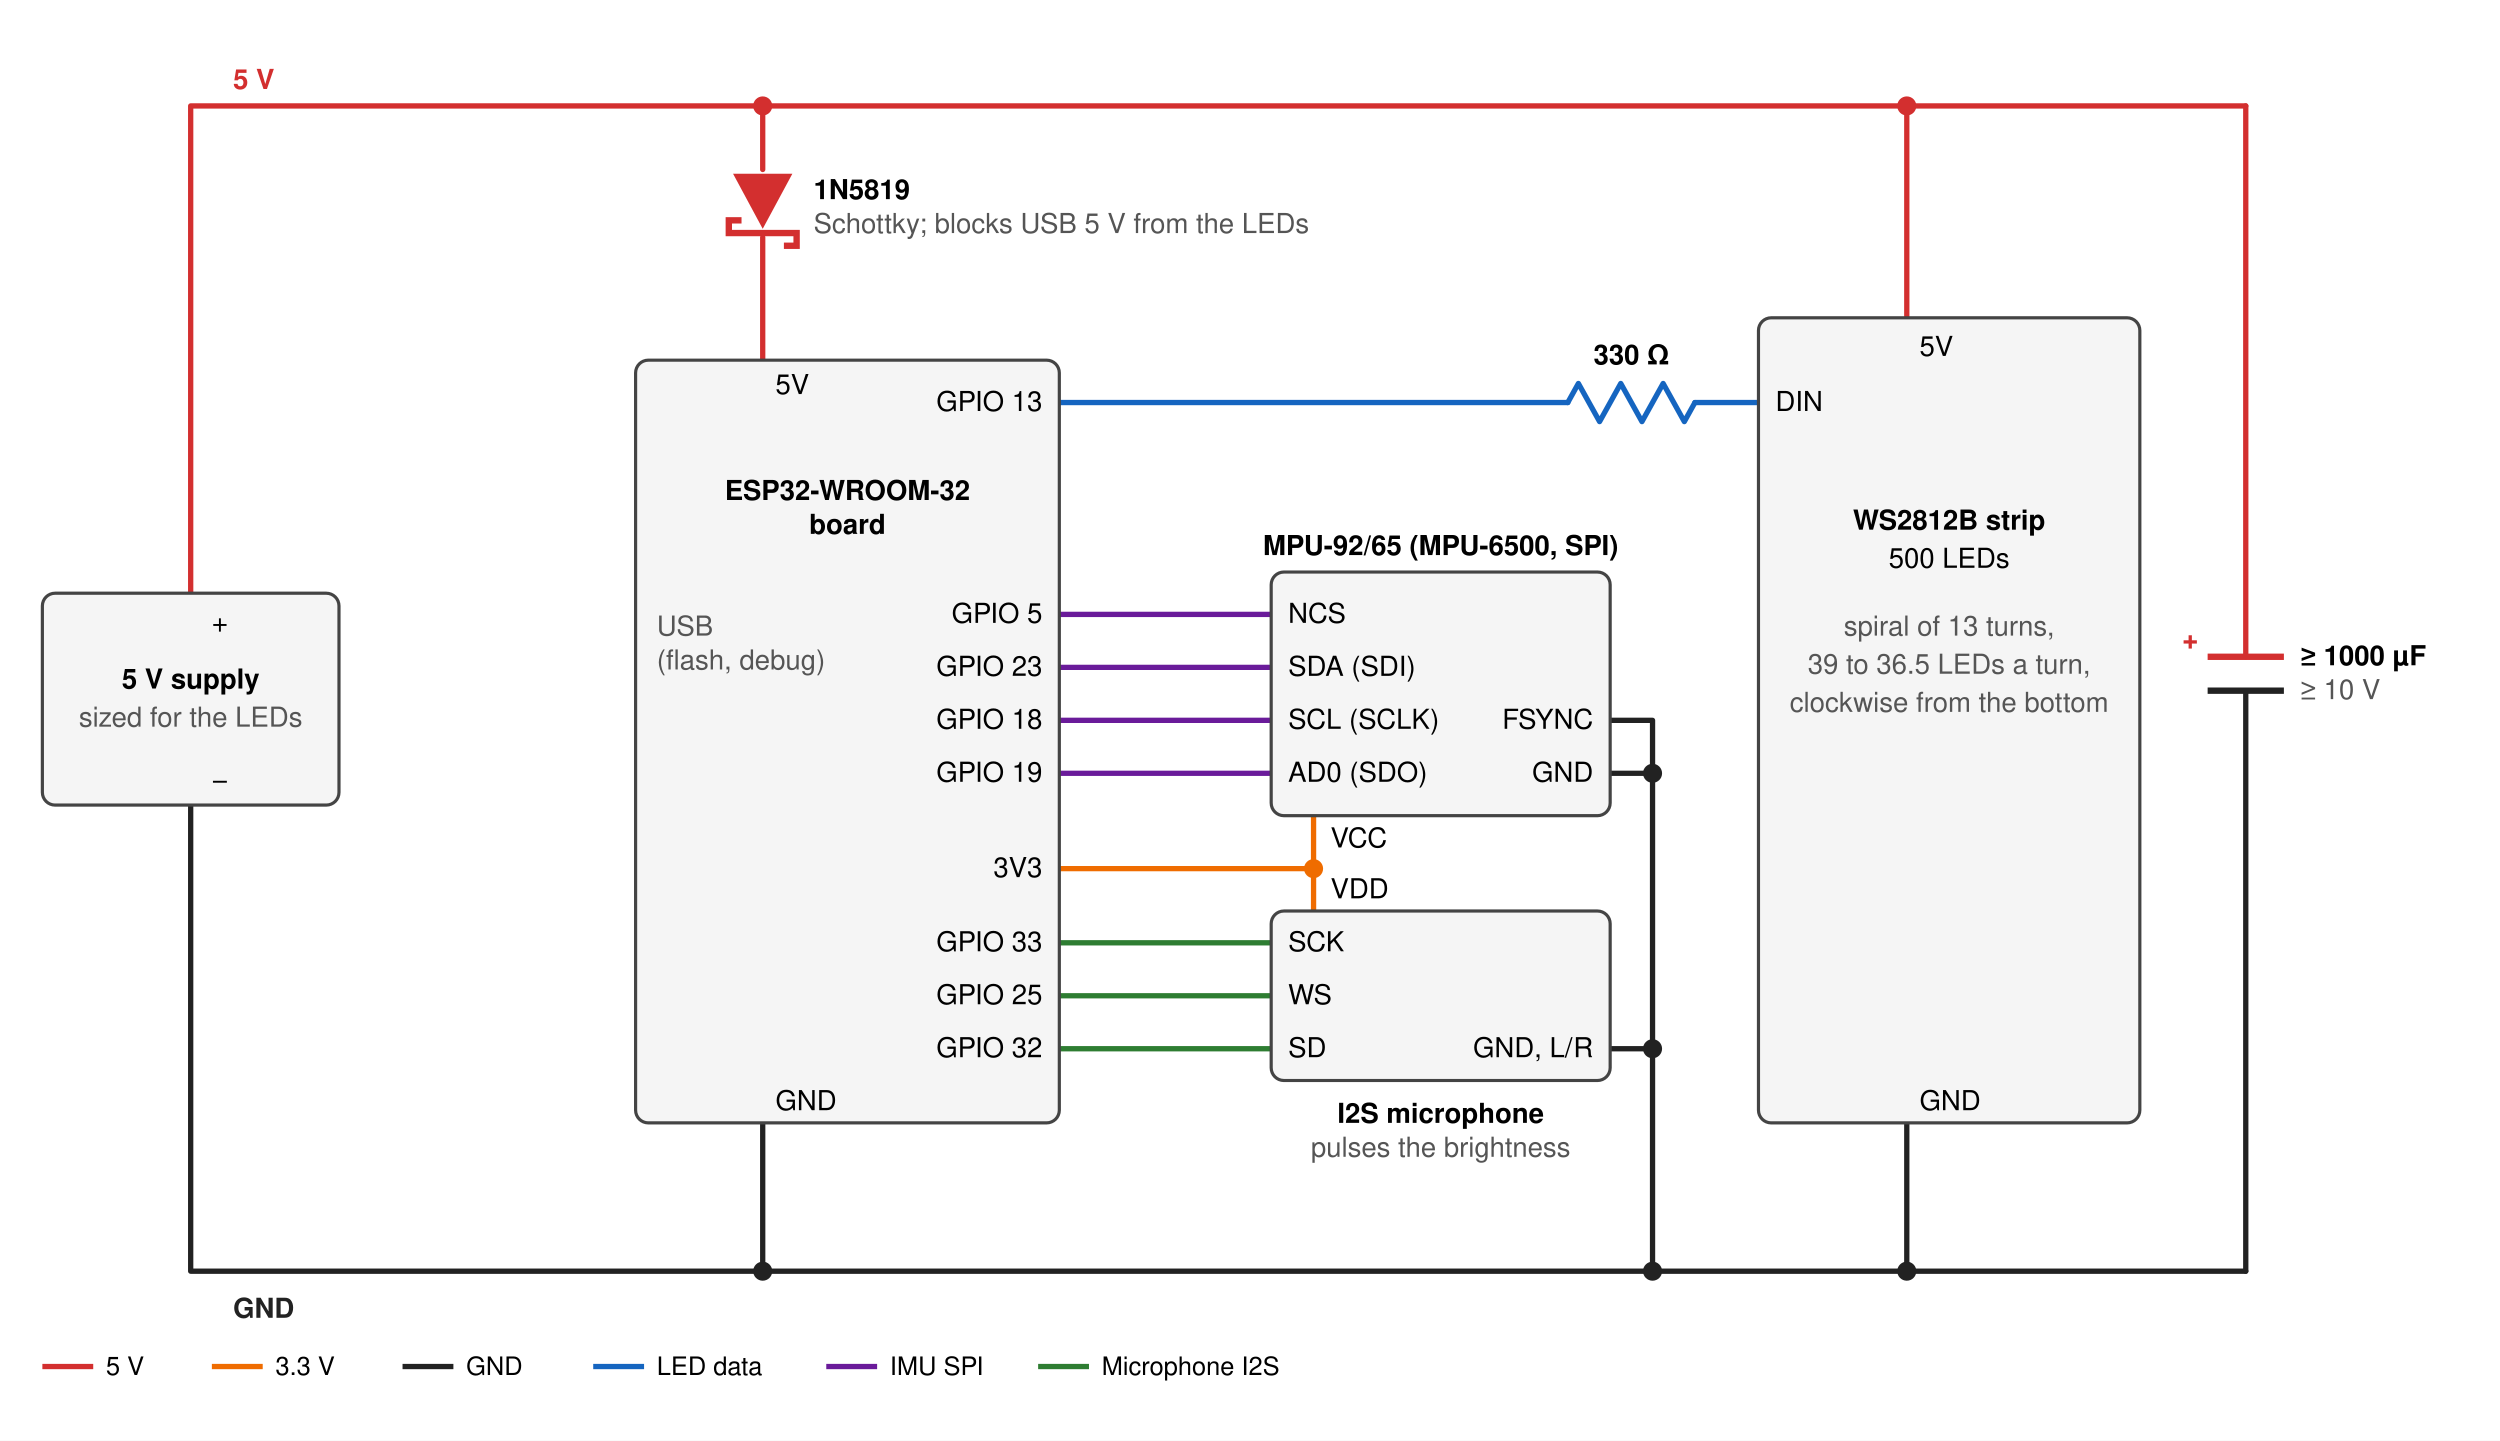
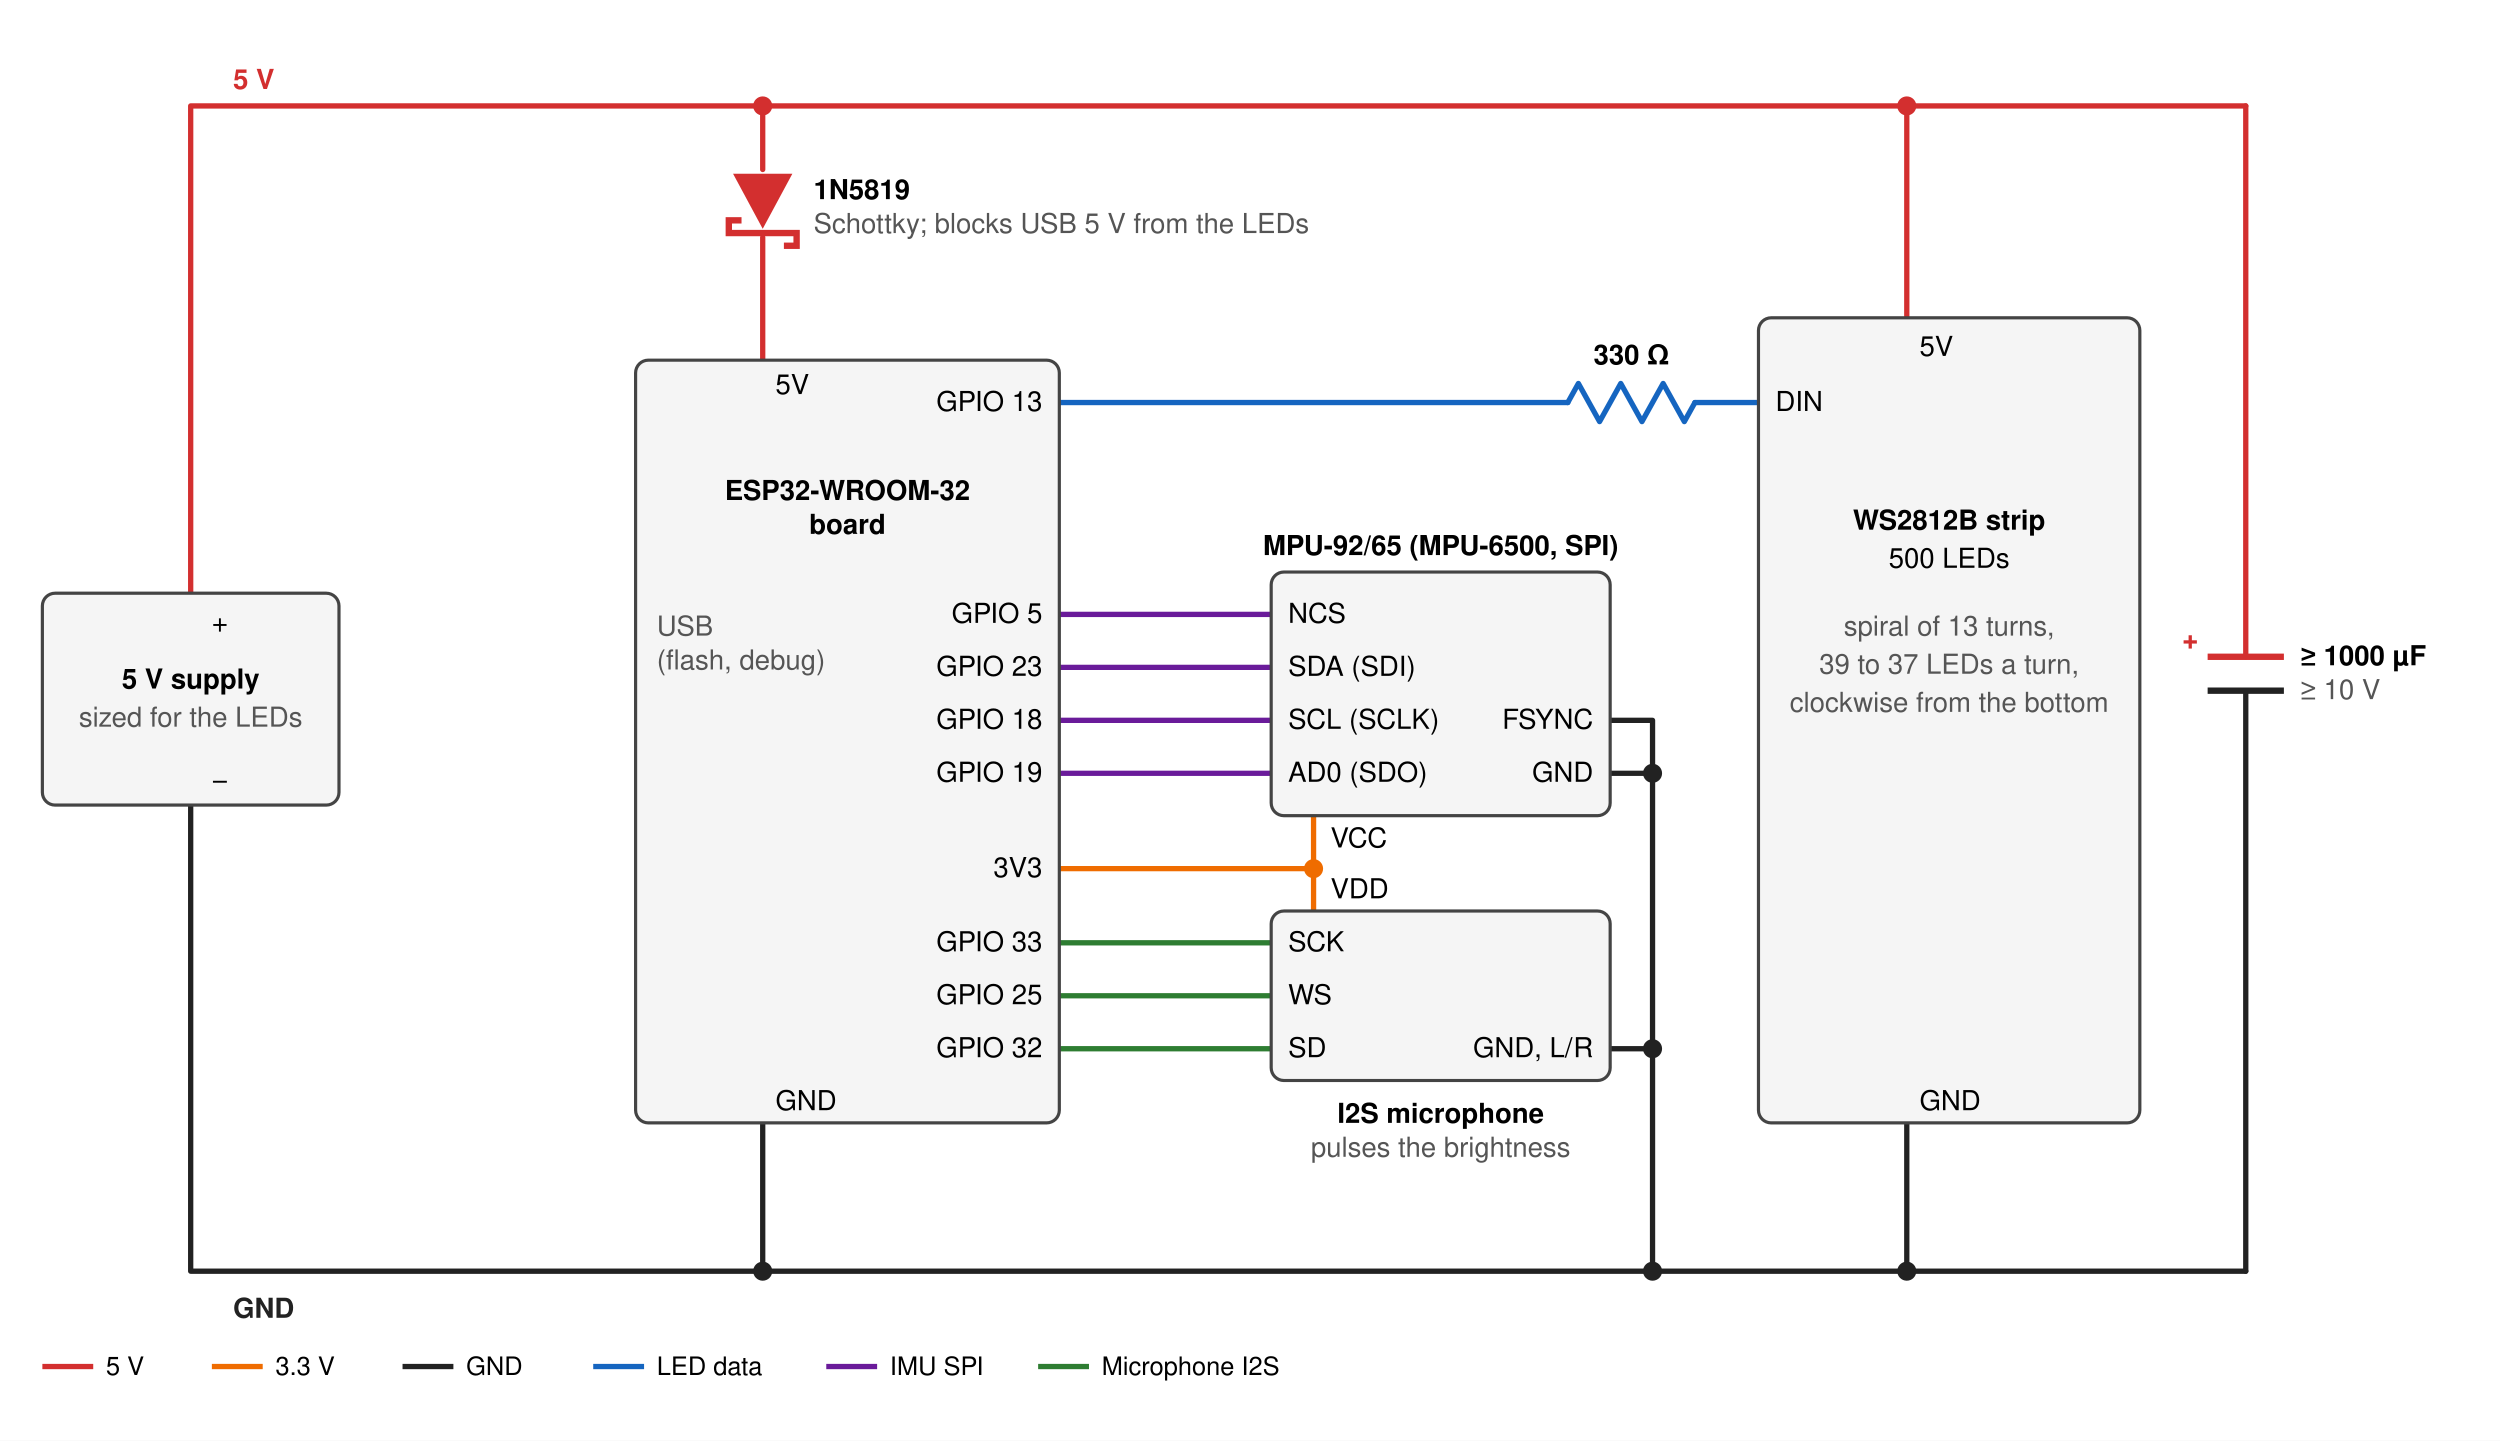
<svg xmlns="http://www.w3.org/2000/svg" viewBox="0 0 1180 680" width="1180" height="680" font-family="Helvetica, Arial, sans-serif" font-size="13">
  <rect width="1180" height="680" fill="#ffffff" />
  <g fill="none" stroke-width="2.5" stroke-linecap="round" stroke-linejoin="round">
    <path stroke="#d32f2f" d="M90 280 V50 H1060" />
    <path stroke="#d32f2f" d="M360 50 V80 M360 112 V170" />
    <path stroke="#d32f2f" d="M900 50 V150" />
    <path stroke="#d32f2f" d="M1060 50 V310" />
    <path stroke="#222222" d="M90 380 V600 H1060" />
    <path stroke="#222222" d="M360 530 V600" />
    <path stroke="#222222" d="M900 530 V600" />
    <path stroke="#222222" d="M1060 326 V600" />
    <path stroke="#222222" d="M760 340 H780 V600 M760 365 H780 M760 495 H780" />
    <path stroke="#ef6c00" d="M500 410 H620 M620 385 V430" />
    <path stroke="#1565c0" d="M500 190 H740 M800 190 H830" />
    <path stroke="#1565c0" d="M740 190 l5 -9 l10 18 l10 -18 l10 18 l10 -18 l10 18 l5 -9" />
    <path stroke="#6a1b9a" d="M500 290 H600 M500 315 H600 M500 340 H600 M500 365 H600" />
    <path stroke="#2e7d32" d="M500 445 H600 M500 470 H600 M500 495 H600" />
  </g>
  <g fill="#d32f2f">
    <circle cx="360" cy="50" r="4.5" />
    <circle cx="900" cy="50" r="4.5" />
  </g>
  <g fill="#222222">
    <circle cx="360" cy="600" r="4.5" />
    <circle cx="780" cy="600" r="4.5" />
    <circle cx="900" cy="600" r="4.5" />
    <circle cx="780" cy="495" r="4.5" />
    <circle cx="780" cy="365" r="4.5" />
  </g>
  <circle cx="620" cy="410" r="4.5" fill="#ef6c00" />
  <path d="M346 82 H374 L360 108 Z" fill="#d32f2f" />
  <path d="M350 104 H344 V110 H376 V116 H370" fill="none" stroke="#d32f2f" stroke-width="3" />
  <text x="384" y="94" font-weight="bold">1N5819</text>
  <text x="384" y="110" fill="#555555">Schottky; blocks USB 5 V from the LEDs</text>
  <path d="M1042 310 H1078" stroke="#d32f2f" stroke-width="3" />
  <path d="M1042 326 H1078" stroke="#222222" stroke-width="3" />
  <text x="1030" y="306" font-weight="bold" fill="#d32f2f">+</text>
  <text x="1086" y="314" font-weight="bold">≥ 1000 µF</text>
  <text x="1086" y="330" fill="#555555">≥ 10 V</text>
  <text x="770" y="172" text-anchor="middle" font-weight="bold">330 Ω</text>
  <text x="110" y="42" font-weight="bold" fill="#d32f2f">5 V</text>
  <text x="110" y="622" font-weight="bold" fill="#222222">GND</text>
  <g fill="#f5f5f5" stroke="#444444" stroke-width="1.5">
    <rect x="20" y="280" width="140" height="100" rx="6" />
    <rect x="300" y="170" width="200" height="360" rx="6" />
    <rect x="600" y="270" width="160" height="115" rx="6" />
    <rect x="600" y="430" width="160" height="80" rx="6" />
    <rect x="830" y="150" width="180" height="380" rx="6" />
  </g>
  <text x="90" y="325" text-anchor="middle" font-weight="bold">5 V supply</text>
  <text x="90" y="343" text-anchor="middle" fill="#555555">sized for the LEDs</text>
  <text x="100" y="298">+</text>
  <text x="100" y="372">−</text>
  <text x="400" y="236" text-anchor="middle" font-weight="bold">ESP32-WROOM-32</text>
  <text x="400" y="252" text-anchor="middle" font-weight="bold">board</text>
  <text x="310" y="300" fill="#555555">USB</text>
  <text x="310" y="316" fill="#555555">(flash, debug)</text>
  <text x="366" y="186">5V</text>
  <text x="366" y="524">GND</text>
  <g text-anchor="end">
    <text x="492" y="194">GPIO 13</text>
    <text x="492" y="294">GPIO 5</text>
    <text x="492" y="319">GPIO 23</text>
    <text x="492" y="344">GPIO 18</text>
    <text x="492" y="369">GPIO 19</text>
    <text x="492" y="414">3V3</text>
    <text x="492" y="449">GPIO 33</text>
    <text x="492" y="474">GPIO 25</text>
    <text x="492" y="499">GPIO 32</text>
  </g>
  <text x="680" y="262" text-anchor="middle" font-weight="bold">MPU-92/65 (MPU-6500, SPI)</text>
  <text x="608" y="294">NCS</text>
  <text x="608" y="319">SDA (SDI)</text>
  <text x="608" y="344">SCL (SCLK)</text>
  <text x="608" y="369">AD0 (SDO)</text>
  <text x="752" y="344" text-anchor="end">FSYNC</text>
  <text x="752" y="369" text-anchor="end">GND</text>
  <text x="628" y="400">VCC</text>
  <text x="608" y="449">SCK</text>
  <text x="608" y="474">WS</text>
  <text x="608" y="499">SD</text>
  <text x="680" y="530" text-anchor="middle" font-weight="bold">I2S microphone</text>
  <text x="680" y="546" text-anchor="middle" fill="#555555">pulses the brightness</text>
  <text x="628" y="424">VDD</text>
  <text x="752" y="499" text-anchor="end">GND, L/R</text>
  <text x="920" y="250" text-anchor="middle" font-weight="bold">WS2812B strip</text>
  <text x="920" y="268" text-anchor="middle">500 LEDs</text>
  <text x="920" y="300" text-anchor="middle" fill="#555555">spiral of 13 turns,</text>
-   <text x="920" y="318" text-anchor="middle" fill="#555555">39 to 36.5 LEDs a turn,</text>
+   <text x="920" y="318" text-anchor="middle" fill="#555555">39 to 37 LEDs a turn,</text>
  <text x="920" y="336" text-anchor="middle" fill="#555555">clockwise from the bottom</text>
  <text x="838" y="194">DIN</text>
  <text x="906" y="168">5V</text>
  <text x="906" y="524">GND</text>
  <g transform="translate(20 645)" font-size="12">
    <path d="M0 0 H24" stroke="#d32f2f" stroke-width="2.5" />
    <text x="30" y="4">5 V</text>
    <path d="M80 0 H104" stroke="#ef6c00" stroke-width="2.5" />
    <text x="110" y="4">3.3 V</text>
    <path d="M170 0 H194" stroke="#222222" stroke-width="2.5" />
    <text x="200" y="4">GND</text>
    <path d="M260 0 H284" stroke="#1565c0" stroke-width="2.5" />
    <text x="290" y="4">LED data</text>
    <path d="M370 0 H394" stroke="#6a1b9a" stroke-width="2.5" />
    <text x="400" y="4">IMU SPI</text>
    <path d="M470 0 H494" stroke="#2e7d32" stroke-width="2.5" />
    <text x="500" y="4">Microphone I2S</text>
  </g>
</svg>
